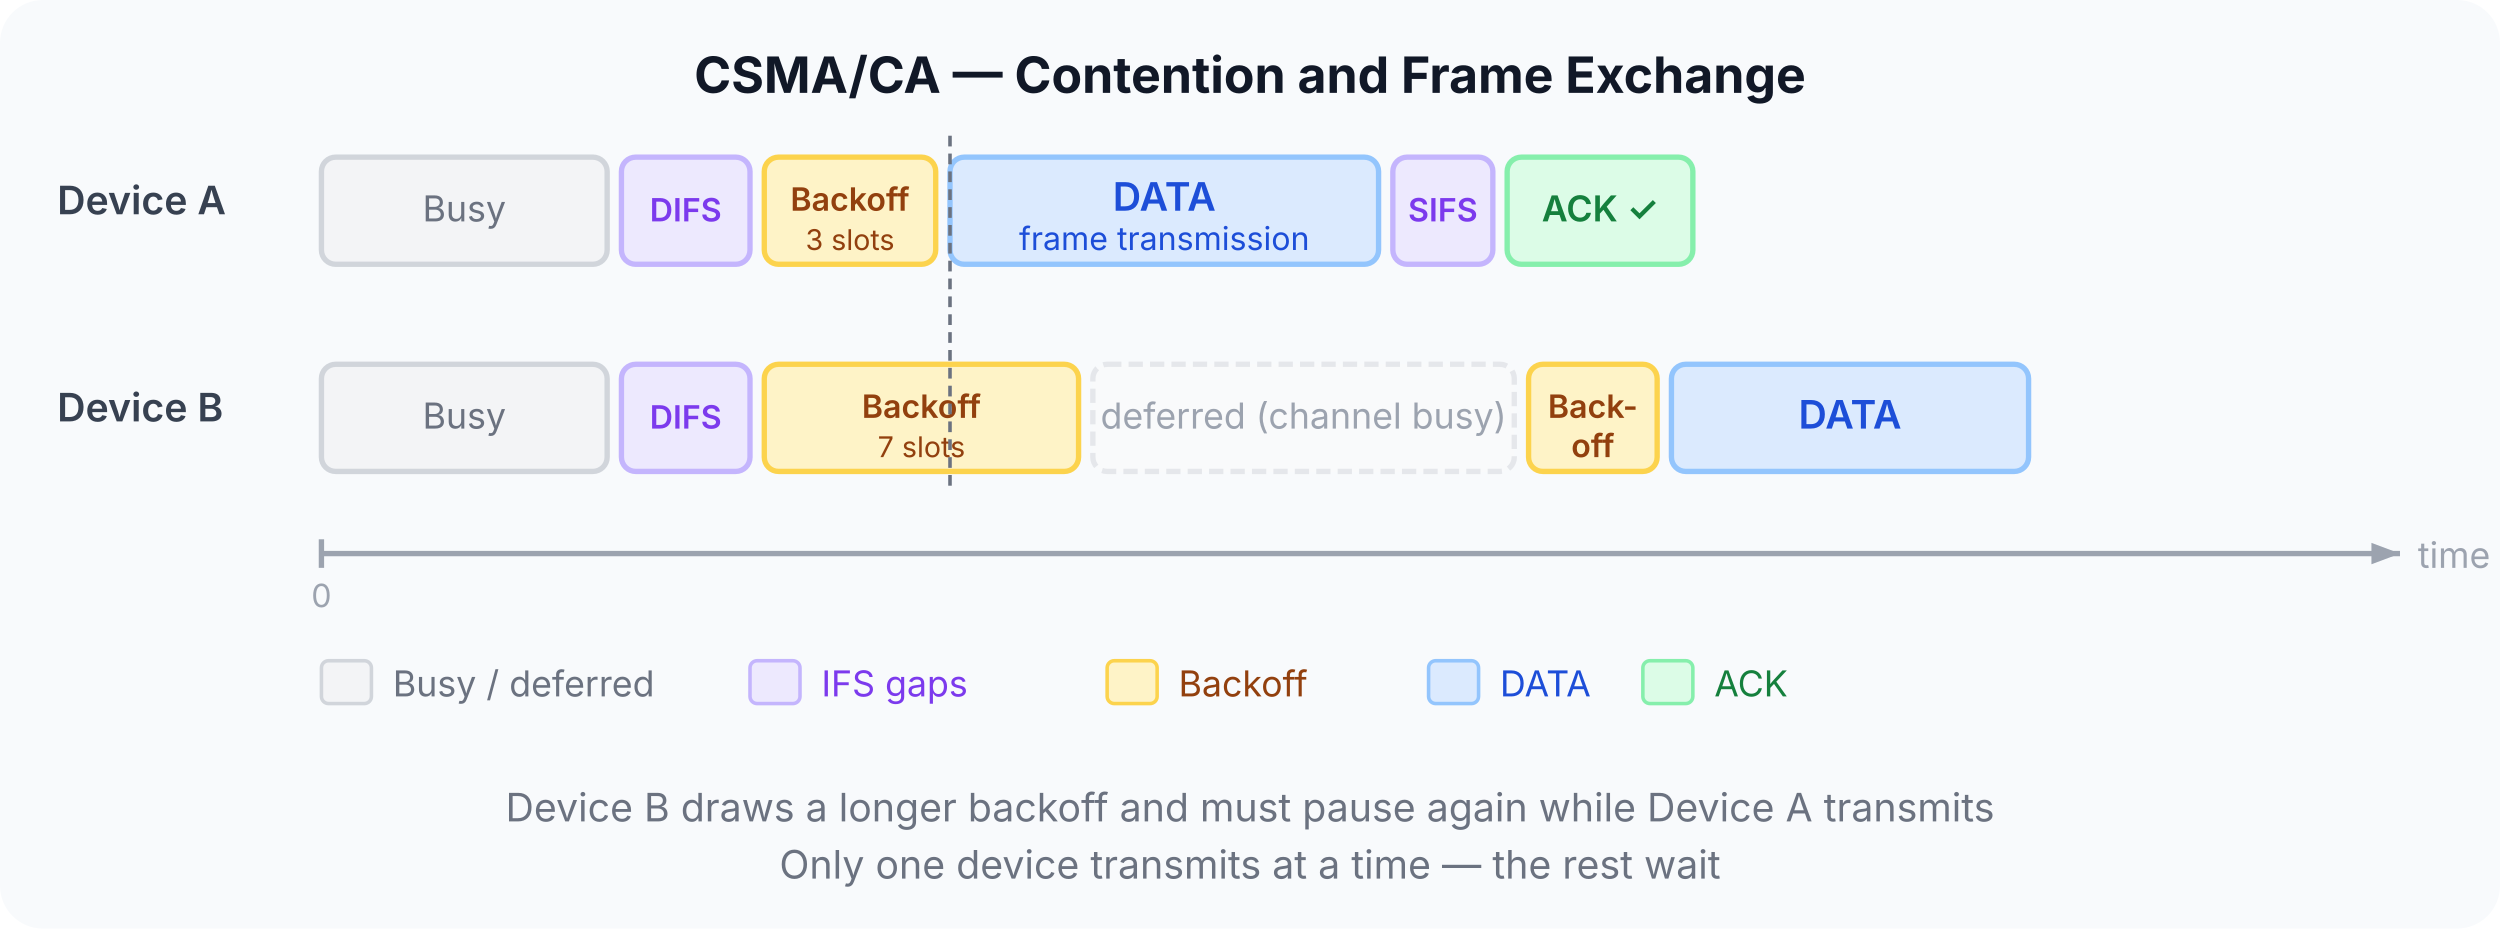
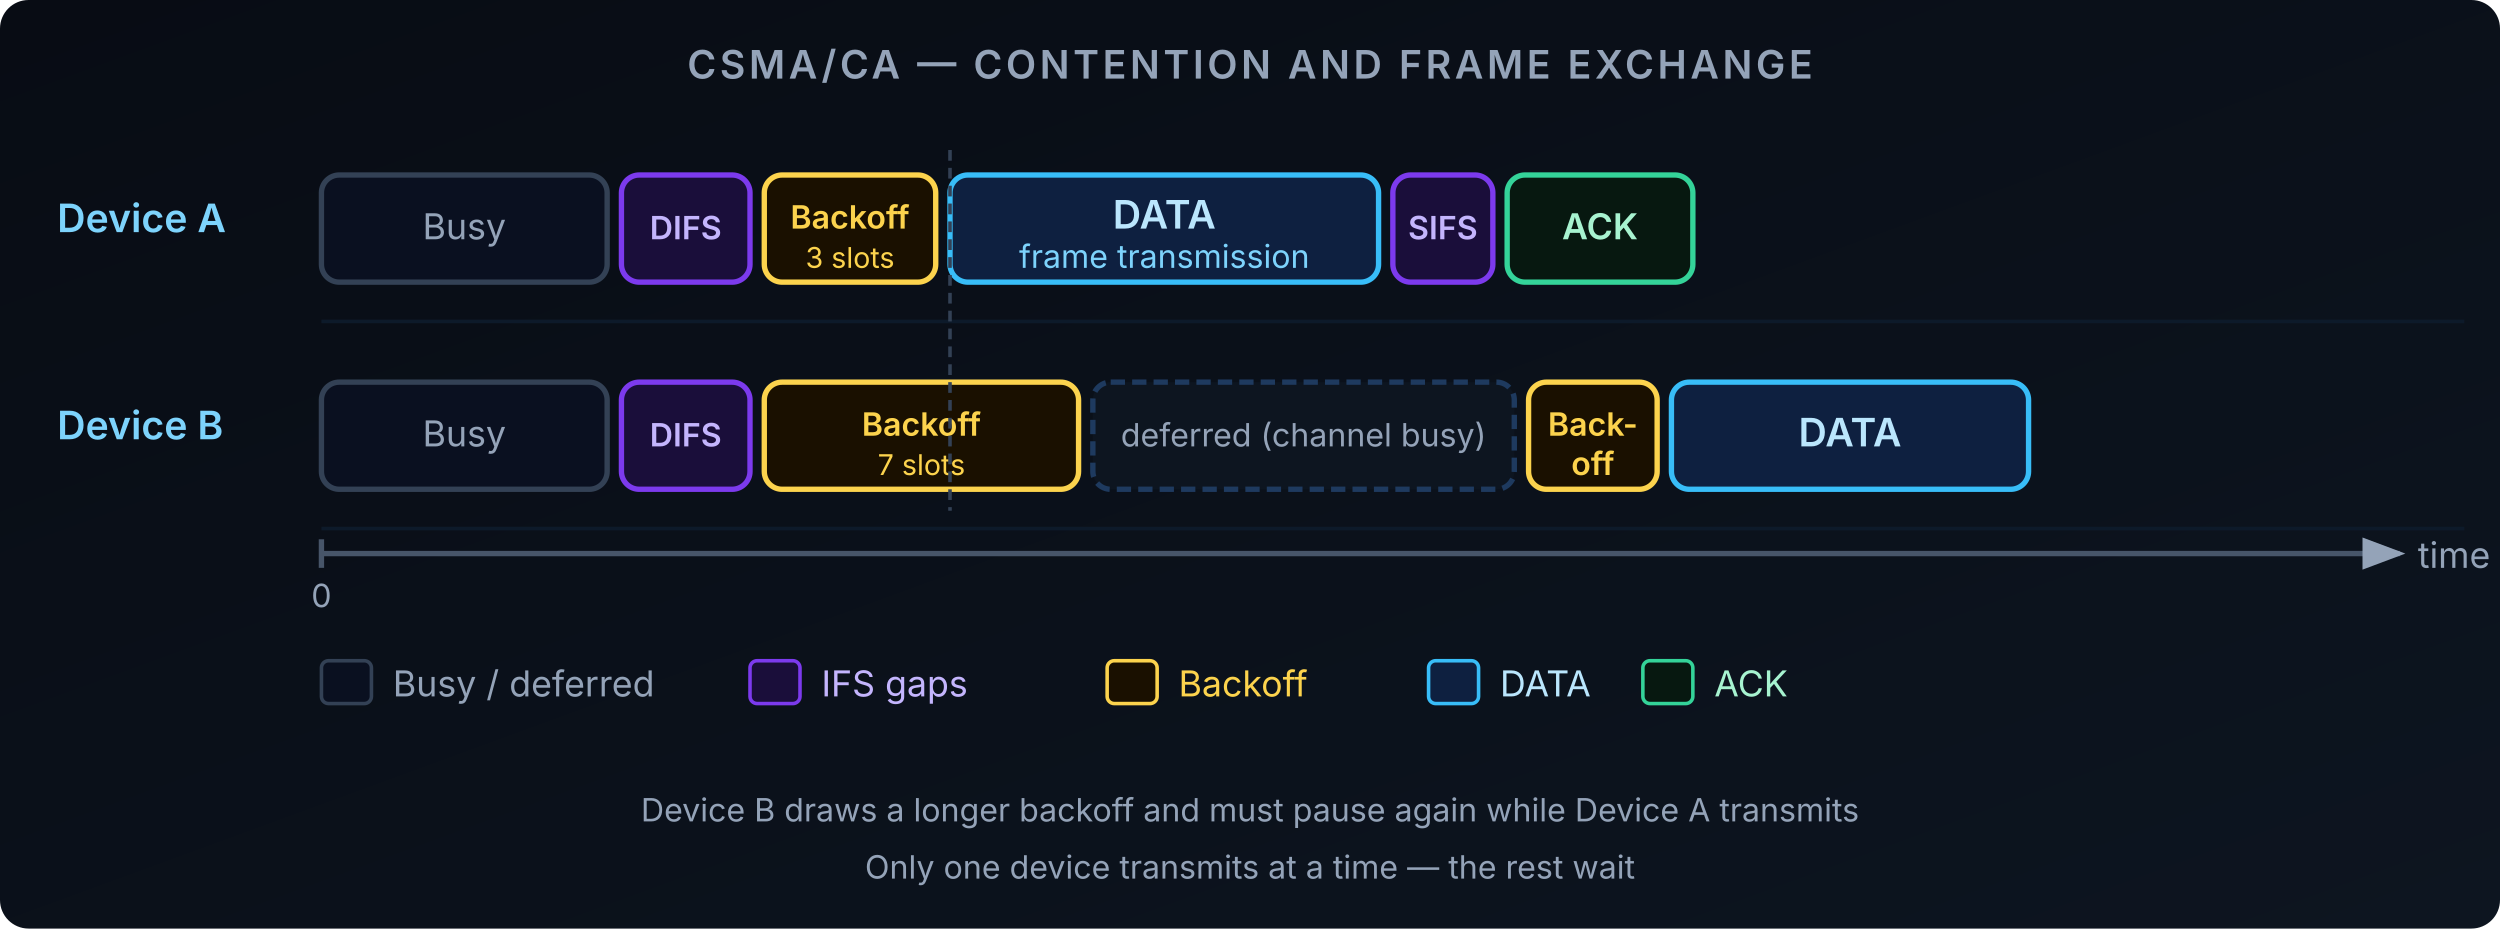
<svg xmlns="http://www.w3.org/2000/svg" viewBox="0 0 700 260" width="700" height="260" font-family="system-ui,-apple-system,BlinkMacSystemFont,'Segoe UI',sans-serif">
  <defs>
-     <marker id="arr" markerWidth="8" markerHeight="6" refX="8" refY="3" orient="auto" markerUnits="userSpaceOnUse">
-       <polygon points="0,0 8,3 0,6" fill="#9ca3af" />
+     <linearGradient id="bg" x1="0" y1="0" x2="1" y2="1">
+       <stop offset="0%" stop-color="#080c14" />
+       <stop offset="100%" stop-color="#0d1520" />
+     </linearGradient>
+     <marker id="arr" markerWidth="8" markerHeight="6" refX="7" refY="3" orient="auto">
+       <polygon points="0,0 8,3 0,6" fill="#94a3b8" />
    </marker>
  </defs>
-   <rect width="700" height="260" fill="#f8fafc" rx="12" />
-   <text x="350" y="26" text-anchor="middle" font-size="14" font-weight="700" fill="#111827">CSMA/CA — Contention and Frame Exchange</text>
-   <text x="16" y="60" font-size="11" font-weight="600" fill="#374151">Device A</text>
-   <rect x="90" y="44" width="80" height="30" fill="#f3f4f6" stroke="#d1d5db" stroke-width="1.5" rx="4" />
-   <text x="130" y="62" text-anchor="middle" font-size="10" fill="#6b7280">Busy</text>
-   <rect x="174" y="44" width="36" height="30" fill="#ede9fe" stroke="#c4b5fd" stroke-width="1.5" rx="4" />
-   <text x="192" y="62" text-anchor="middle" font-size="9" font-weight="600" fill="#7c3aed">DIFS</text>
-   <rect x="214" y="44" width="48" height="30" fill="#fef3c7" stroke="#fcd34d" stroke-width="1.5" rx="4" />
-   <text x="238" y="59" text-anchor="middle" font-size="9" font-weight="600" fill="#92400e">Backoff</text>
-   <text x="238" y="70" text-anchor="middle" font-size="8" fill="#92400e">3 slots</text>
-   <rect x="266" y="44" width="120" height="30" fill="#dbeafe" stroke="#93c5fd" stroke-width="1.5" rx="4" />
-   <text x="326" y="59" text-anchor="middle" font-size="11" font-weight="600" fill="#1d4ed8">DATA</text>
-   <text x="326" y="70" text-anchor="middle" font-size="9" fill="#1d4ed8">frame transmission</text>
-   <rect x="390" y="44" width="28" height="30" fill="#ede9fe" stroke="#c4b5fd" stroke-width="1.5" rx="4" />
-   <text x="404" y="62" text-anchor="middle" font-size="9" font-weight="600" fill="#7c3aed">SIFS</text>
-   <rect x="422" y="44" width="52" height="30" fill="#dcfce7" stroke="#86efac" stroke-width="1.5" rx="4" />
-   <text x="448" y="62" text-anchor="middle" font-size="10" font-weight="600" fill="#15803d">ACK ✓</text>
-   <text x="16" y="118" font-size="11" font-weight="600" fill="#374151">Device B</text>
-   <rect x="90" y="102" width="80" height="30" fill="#f3f4f6" stroke="#d1d5db" stroke-width="1.5" rx="4" />
-   <text x="130" y="120" text-anchor="middle" font-size="10" fill="#6b7280">Busy</text>
-   <rect x="174" y="102" width="36" height="30" fill="#ede9fe" stroke="#c4b5fd" stroke-width="1.5" rx="4" />
-   <text x="192" y="120" text-anchor="middle" font-size="9" font-weight="600" fill="#7c3aed">DIFS</text>
-   <rect x="214" y="102" width="88" height="30" fill="#fef3c7" stroke="#fcd34d" stroke-width="1.5" rx="4" />
-   <text x="258" y="117" text-anchor="middle" font-size="9" font-weight="600" fill="#92400e">Backoff</text>
-   <text x="258" y="128" text-anchor="middle" font-size="8" fill="#92400e">7 slots</text>
-   <rect x="306" y="102" width="118" height="30" fill="#f9fafb" stroke="#e5e7eb" stroke-width="1.5" rx="4" stroke-dasharray="4,2" />
-   <text x="365" y="120" text-anchor="middle" font-size="10" fill="#9ca3af">deferred (channel busy)</text>
-   <rect x="428" y="102" width="36" height="30" fill="#fef3c7" stroke="#fcd34d" stroke-width="1.5" rx="4" />
-   <text x="446" y="117" text-anchor="middle" font-size="9" font-weight="600" fill="#92400e">Back-</text>
-   <text x="446" y="128" text-anchor="middle" font-size="9" font-weight="600" fill="#92400e">off</text>
-   <rect x="468" y="102" width="100" height="30" fill="#dbeafe" stroke="#93c5fd" stroke-width="1.5" rx="4" />
-   <text x="518" y="120" text-anchor="middle" font-size="11" font-weight="600" fill="#1d4ed8">DATA</text>
-   <line x1="266" y1="38" x2="266" y2="138" stroke="#6b7280" stroke-width="1" stroke-dasharray="3,2" />
-   <line x1="90" y1="155" x2="672" y2="155" stroke="#9ca3af" stroke-width="1.5" marker-end="url(#arr)" />
-   <text x="677" y="159" font-size="10" fill="#9ca3af">time</text>
-   <line x1="90" y1="151" x2="90" y2="159" stroke="#9ca3af" stroke-width="1.5" />
-   <text x="90" y="170" text-anchor="middle" font-size="9" fill="#9ca3af">0</text>
-   <rect x="90" y="185" width="14" height="12" fill="#f3f4f6" stroke="#d1d5db" stroke-width="1" rx="2" />
-   <text x="110" y="195" font-size="10" fill="#6b7280">Busy / deferred</text>
-   <rect x="210" y="185" width="14" height="12" fill="#ede9fe" stroke="#c4b5fd" stroke-width="1" rx="2" />
-   <text x="230" y="195" font-size="10" fill="#7c3aed">IFS gaps</text>
-   <rect x="310" y="185" width="14" height="12" fill="#fef3c7" stroke="#fcd34d" stroke-width="1" rx="2" />
-   <text x="330" y="195" font-size="10" fill="#92400e">Backoff</text>
-   <rect x="400" y="185" width="14" height="12" fill="#dbeafe" stroke="#93c5fd" stroke-width="1" rx="2" />
-   <text x="420" y="195" font-size="10" fill="#1d4ed8">DATA</text>
-   <rect x="460" y="185" width="14" height="12" fill="#dcfce7" stroke="#86efac" stroke-width="1" rx="2" />
-   <text x="480" y="195" font-size="10" fill="#15803d">ACK</text>
-   <text x="350" y="230" text-anchor="middle" font-size="11" fill="#6b7280">Device B draws a longer backoff and must pause again while Device A transmits</text>
-   <text x="350" y="246" text-anchor="middle" font-size="11" fill="#6b7280">Only one device transmits at a time — the rest wait</text>
+   <rect width="700" height="260" fill="url(#bg)" rx="8" />
+   <line x1="90" y1="90" x2="690" y2="90" stroke="#0d1a2a" stroke-width="1" />
+   <line x1="90" y1="148" x2="690" y2="148" stroke="#0d1a2a" stroke-width="1" />
+   <text x="350" y="22" text-anchor="middle" font-size="11" font-weight="600" fill="#94a3b8" letter-spacing="1">CSMA/CA — CONTENTION AND FRAME EXCHANGE</text>
+   <text x="16" y="65" font-size="11" font-weight="600" fill="#7dd3fc">Device A</text>
+   <rect x="90" y="49" width="80" height="30" fill="#0a1020" stroke="#334155" stroke-width="1.5" rx="5" />
+   <text x="130" y="67" text-anchor="middle" font-size="10" fill="#94a3b8">Busy</text>
+   <rect x="174" y="49" width="36" height="30" fill="#1a0e3a" stroke="#7c3aed" stroke-width="1.5" rx="5" />
+   <text x="192" y="67" text-anchor="middle" font-size="9" font-weight="600" fill="#c4b5fd">DIFS</text>
+   <rect x="214" y="49" width="48" height="30" fill="#1a1000" stroke="#fcd34d" stroke-width="1.5" rx="5" />
+   <text x="238" y="64" text-anchor="middle" font-size="9" font-weight="600" fill="#fcd34d">Backoff</text>
+   <text x="238" y="75" text-anchor="middle" font-size="8" fill="#fcd34d">3 slots</text>
+   <rect x="266" y="49" width="120" height="30" fill="#0e2040" stroke="#38bdf8" stroke-width="1.5" rx="5" />
+   <text x="326" y="64" text-anchor="middle" font-size="11" font-weight="600" fill="#bae6fd">DATA</text>
+   <text x="326" y="75" text-anchor="middle" font-size="9" fill="#7dd3fc">frame transmission</text>
+   <rect x="390" y="49" width="28" height="30" fill="#1a0e3a" stroke="#7c3aed" stroke-width="1.5" rx="5" />
+   <text x="404" y="67" text-anchor="middle" font-size="9" font-weight="600" fill="#c4b5fd">SIFS</text>
+   <rect x="422" y="49" width="52" height="30" fill="#071810" stroke="#34d399" stroke-width="1.5" rx="5" />
+   <text x="448" y="67" text-anchor="middle" font-size="10" font-weight="600" fill="#a7f3d0">ACK</text>
+   <text x="16" y="123" font-size="11" font-weight="600" fill="#7dd3fc">Device B</text>
+   <rect x="90" y="107" width="80" height="30" fill="#0a1020" stroke="#334155" stroke-width="1.5" rx="5" />
+   <text x="130" y="125" text-anchor="middle" font-size="10" fill="#94a3b8">Busy</text>
+   <rect x="174" y="107" width="36" height="30" fill="#1a0e3a" stroke="#7c3aed" stroke-width="1.5" rx="5" />
+   <text x="192" y="125" text-anchor="middle" font-size="9" font-weight="600" fill="#c4b5fd">DIFS</text>
+   <rect x="214" y="107" width="88" height="30" fill="#1a1000" stroke="#fcd34d" stroke-width="1.5" rx="5" />
+   <text x="258" y="122" text-anchor="middle" font-size="9" font-weight="600" fill="#fcd34d">Backoff</text>
+   <text x="258" y="133" text-anchor="middle" font-size="8" fill="#fcd34d">7 slots</text>
+   <rect x="306" y="107" width="118" height="30" fill="#0d1520" stroke="#1e3a5f" stroke-width="1.5" rx="5" stroke-dasharray="4,2" />
+   <text x="365" y="125" text-anchor="middle" font-size="9" fill="#94a3b8">deferred (channel busy)</text>
+   <rect x="428" y="107" width="36" height="30" fill="#1a1000" stroke="#fcd34d" stroke-width="1.5" rx="5" />
+   <text x="446" y="122" text-anchor="middle" font-size="9" font-weight="600" fill="#fcd34d">Back-</text>
+   <text x="446" y="133" text-anchor="middle" font-size="9" font-weight="600" fill="#fcd34d">off</text>
+   <rect x="468" y="107" width="100" height="30" fill="#0e2040" stroke="#38bdf8" stroke-width="1.5" rx="5" />
+   <text x="518" y="125" text-anchor="middle" font-size="11" font-weight="600" fill="#bae6fd">DATA</text>
+   <line x1="266" y1="42" x2="266" y2="143" stroke="#334155" stroke-width="1" stroke-dasharray="3,2" />
+   <line x1="90" y1="155" x2="672" y2="155" stroke="#475569" stroke-width="1.5" marker-end="url(#arr)" />
+   <text x="677" y="159" font-size="10" fill="#94a3b8">time</text>
+   <line x1="90" y1="151" x2="90" y2="159" stroke="#475569" stroke-width="1.5" />
+   <text x="90" y="170" text-anchor="middle" font-size="9" fill="#94a3b8">0</text>
+   <rect x="90" y="185" width="14" height="12" fill="#0a1020" stroke="#334155" stroke-width="1" rx="2" />
+   <text x="110" y="195" font-size="10" fill="#94a3b8">Busy / deferred</text>
+   <rect x="210" y="185" width="14" height="12" fill="#1a0e3a" stroke="#7c3aed" stroke-width="1" rx="2" />
+   <text x="230" y="195" font-size="10" fill="#c4b5fd">IFS gaps</text>
+   <rect x="310" y="185" width="14" height="12" fill="#1a1000" stroke="#fcd34d" stroke-width="1" rx="2" />
+   <text x="330" y="195" font-size="10" fill="#fcd34d">Backoff</text>
+   <rect x="400" y="185" width="14" height="12" fill="#0e2040" stroke="#38bdf8" stroke-width="1" rx="2" />
+   <text x="420" y="195" font-size="10" fill="#bae6fd">DATA</text>
+   <rect x="460" y="185" width="14" height="12" fill="#071810" stroke="#34d399" stroke-width="1" rx="2" />
+   <text x="480" y="195" font-size="10" fill="#a7f3d0">ACK</text>
+   <text x="350" y="230" text-anchor="middle" font-size="9" fill="#94a3b8">Device B draws a longer backoff and must pause again while Device A transmits</text>
+   <text x="350" y="246" text-anchor="middle" font-size="9" fill="#94a3b8">Only one device transmits at a time — the rest wait</text>
</svg>
